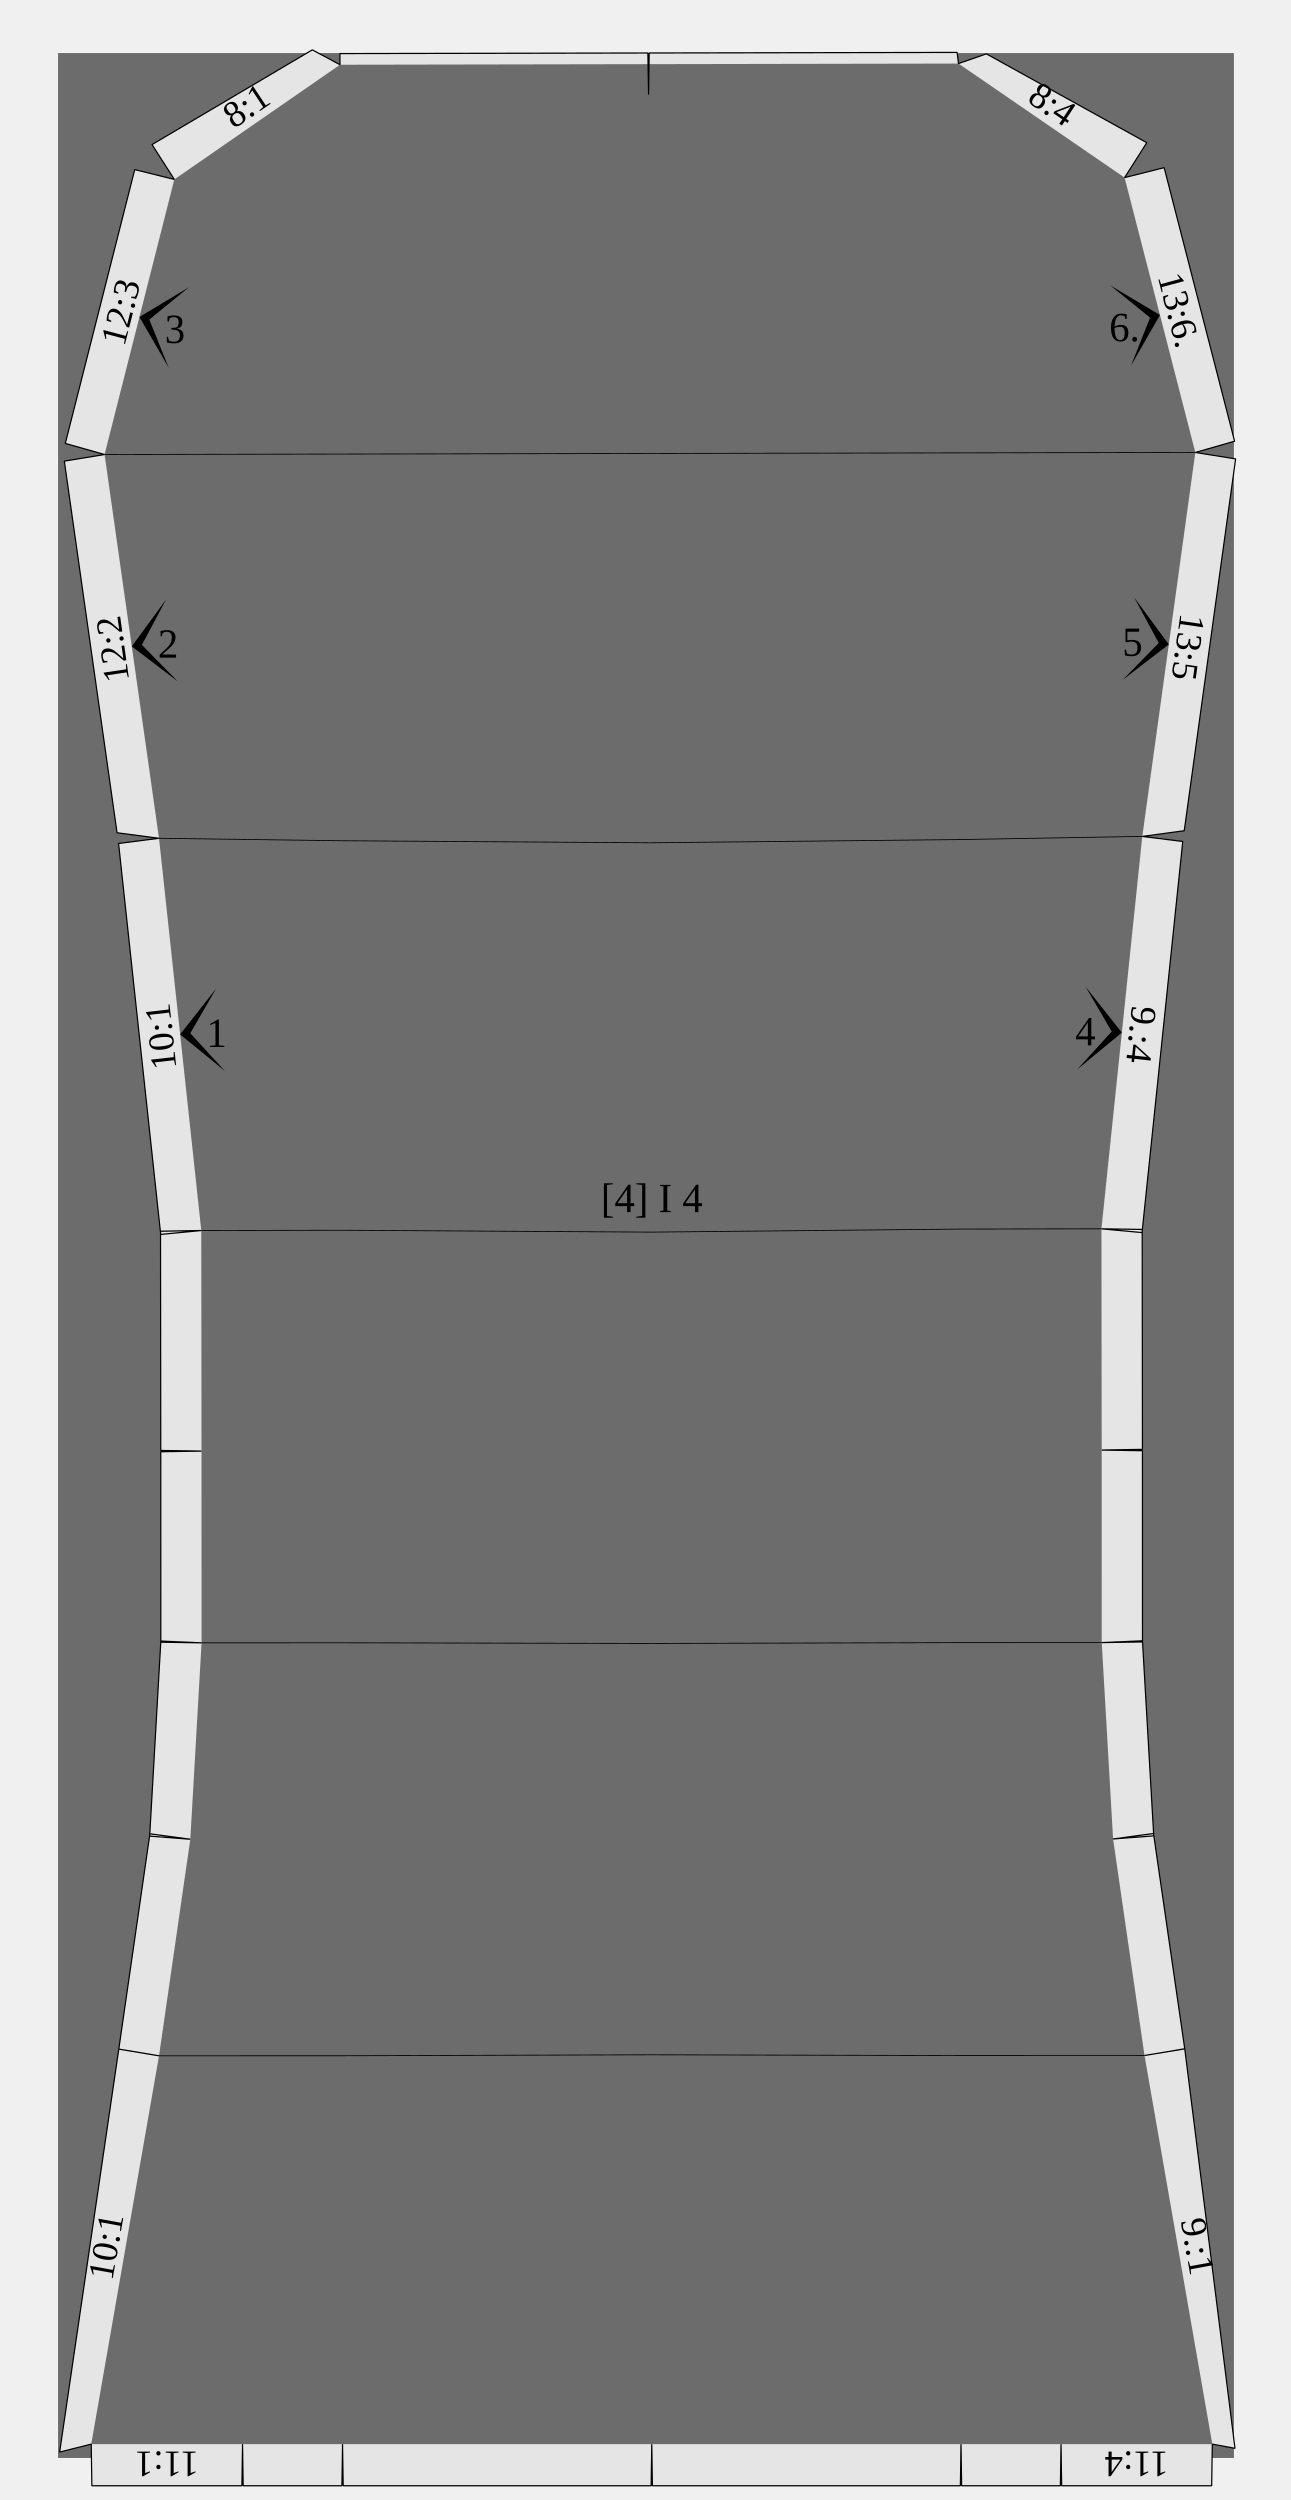
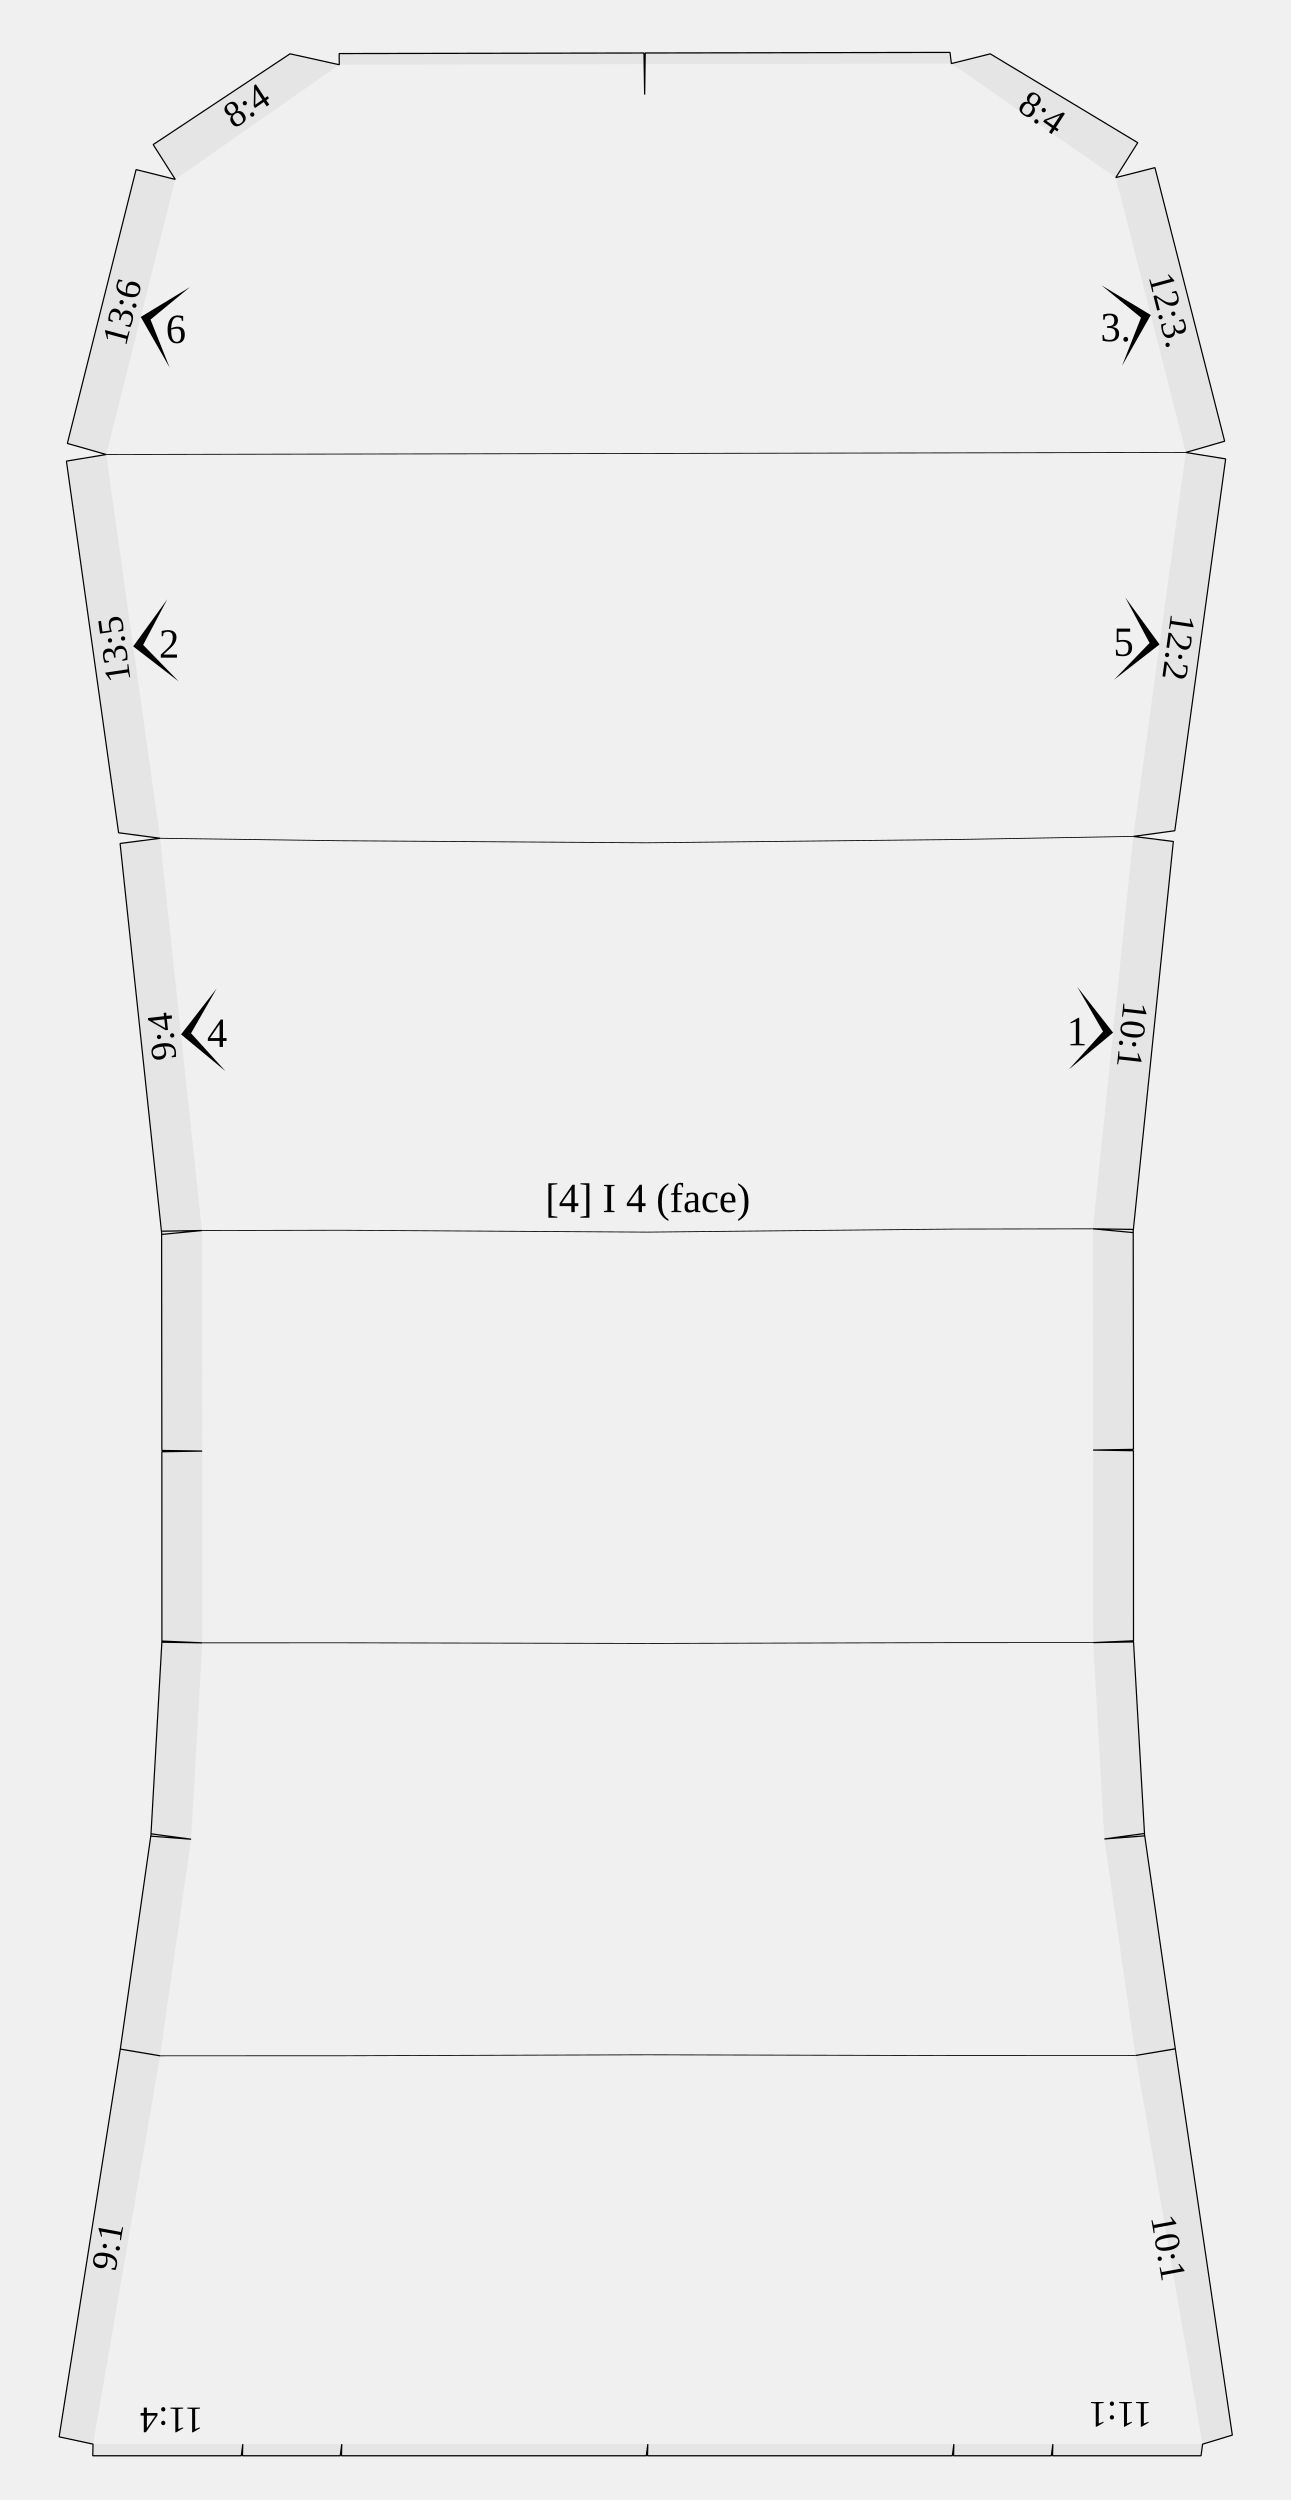
<svg xmlns="http://www.w3.org/2000/svg" version="1.1" width="320.00mm" height="620.00mm" viewBox="0 0 320.00 620.00" id="svg18112">
  <defs id="defs18116" />
  <style type="text/css" id="style18002">
    path {
        fill: none;
        stroke-linecap: butt;
        stroke-linejoin: bevel;
        stroke-dasharray: none;
    }
    path.outer {
        stroke: #000000;
        stroke-dasharray: none;
        stroke-dashoffset: 0;
        stroke-width: 0.3;
        stroke-opacity: 1.0;
    }
    path.convex {
        stroke: #000000;
        stroke-dasharray: 0.50,1.00;
        stroke-dashoffset:0;
        stroke-width:0.2;
        stroke-opacity: 1.0
    }
    path.concave {
        stroke: #000000;
        stroke-dasharray: 1.00,0.50,0.20,0.50;
        stroke-dashoffset: 0;
        stroke-width: 0.2;
        stroke-opacity: 1.0
    }
    path.freestyle {
        stroke: #000000;
        stroke-dasharray: none;
        stroke-dashoffset: 0;
        stroke-width: 0.2;
        stroke-opacity: 1.0
    }
    path.outer_background {
        stroke: #ffffff;
        stroke-opacity: 1.0;
        stroke-width: 0.5
    }
    path.inner_background {
        stroke: #ffffff;
        stroke-opacity: 1.0;
        stroke-width: 0.2
    }
    path.sticker {
        fill: #e5e5e5;
        stroke: none;
        fill-opacity: 1.0;
    }
    path.arrow {
        fill: #000000;
    }
    text {
        font-style: normal;
        fill: #000000;
        fill-opacity: 1.0;
        stroke: none;
    }
    text, tspan {
        text-anchor:middle;
    }
    </style>
-   <rect style="opacity:0.55;fill:#000000;stroke:#ffffff;stroke-width:0.238;stroke-miterlimit:4;stroke-dasharray:none" id="rect18120" width="291.862" height="596.662" x="14.274" y="13.038" />
-   <g id="g18110" transform="matrix(1.010763,0,0,1.032178,12.70318,-11.1005)">
+   <g id="g18110" transform="matrix(1.000372,0,0,1.03218,13.25305,-11.10127)">
    <text transform="translate(147.3486,301.9871)" style="font-style:normal;font-size:10px;text-anchor:middle;fill:#000000;fill-opacity:1;stroke:none" id="text18006">
-       <tspan id="tspan18004" style="text-anchor:middle">[4] I 4</tspan>
+       <tspan id="tspan18004" style="text-anchor:middle">[4] I 4 (face)</tspan>
    </text>
-     <path class="sticker" d="m 147.348,598 -0.157,10 -75.558,-10e-6 -0.157,-10 z M 36.818,306.41 l -9.957,0.938 -10.338,-93.932 9.923,-1.25 z m 0.071,99.066 -10,-0.154 -0.012,-45.76 10,-0.16 z m -10.44,99.224 -9.87,-1.615 7.634,-51.724 9.916,1.305 z M 30.205,53.86 24.724,45.493 64.061,22.731 l 6.796,3.577 z m 40.653,-27.552 -0.024,-2.683 75.558,-0.14 0.338,2.682 z m -23.92,571.693 -0.157,10 L 9.974,608 9.817,598 Z M 26.446,212.165 16.15,210.84 3.215,121.547 l 9.874,-1.589 z m 45.031,385.834 -0.157,10 -24.225,-5e-5 -0.157,-10 z M 9.817,598 2.068,599.915 16.576,503.1 l 9.872,1.6 z m 3.272,-478.042 -9.641,-2.659 17.037,-65.794 9.72,2.355 z m 21.039,332.708 -9.974,-0.741 2.742,-46.876 9.992,0.427 z m 2.748,-93.263 -10,-0.146 -0.059,-52.678 10,-0.168 z m 186.343,238.598 -0.157,10 h -75.558 l -0.157,-10 z m 44.482,-386.282 9.927,1.213 -9.989,93.97 -9.961,-0.901 z m -9.962,147.439 10,0.155 0.011,45.947 -10,0.16 z m 2.797,93.442 9.915,-1.311 7.665,51.72 -9.869,1.621 z m -37.936,-426.573 6.847,-2.333 39.357,21.348 -5.449,8.386 z m -75.872,0.141 -0.024,-2.683 75.558,-0.14 0.338,2.682 z M 284.88,598 l -0.157,10 -36.806,-1.2e-4 -0.157,-10 z m -4.163,-478.539 9.88,1.552 -12.603,89.341 -10.291,1.364 z m -32.957,478.539 -0.157,10 -24.225,5e-5 -0.157,-10 z m 20.489,-93.371 9.873,-1.599 12.326,95.987 -5.567,-1.016 z m -4.892,-451.202 9.711,-2.391 17.281,65.73 -9.631,2.695 z m -5.604,351.991 9.992,-0.433 2.767,46.867 -9.973,0.746 z m -0.071,-99.418 10,0.146 0.06,52.842 -10,0.168 z" id="path18008" style="fill:#e5e5e5;fill-opacity:1;stroke:none;stroke-linecap:butt;stroke-linejoin:bevel;stroke-dasharray:none" />
+     <path class="sticker" d="m 147.348,598 -0.387,2.801 -75.558,-1e-5 0.073,-2.801 z M 36.818,306.41 l -9.957,0.938 -10.338,-93.932 9.923,-1.25 z m 0.071,99.066 -10,-0.154 -0.012,-45.76 10,-0.16 z m -10.44,99.224 -9.87,-1.615 7.634,-51.724 9.916,1.305 z M 30.205,53.86 24.724,45.493 58.645,23.685 70.858,26.307 Z m 40.653,-27.552 -0.024,-2.683 75.558,-0.14 0.338,2.682 z M 46.937,598 46.551,600.801 9.745,600.801 9.817,598 Z M 26.446,212.165 16.15,210.84 3.215,121.547 l 9.874,-1.589 z m 45.031,385.834 -0.387,2.801 -24.225,-5e-5 0.073,-2.801 z M 9.817,598 1.411,596.256 16.576,503.1 l 9.872,1.6 z m 3.272,-478.042 -9.641,-2.659 17.037,-65.794 9.72,2.355 z m 21.039,332.708 -9.974,-0.741 2.742,-46.876 9.992,0.427 z m 2.748,-93.263 -10,-0.146 -0.059,-52.678 10,-0.168 z m 186.343,238.598 -0.387,2.801 h -75.558 l 0.073,-2.801 z m 44.482,-386.282 9.927,1.213 -9.989,93.97 -9.961,-0.901 z m -9.962,147.439 10,0.155 0.011,45.947 -10,0.16 z m 2.797,93.442 9.915,-1.311 7.665,51.72 -9.869,1.621 z m -37.936,-426.573 9.637,-2.333 36.567,21.348 -5.449,8.386 z m -75.872,0.141 -0.024,-2.683 75.558,-0.14 0.338,2.682 z M 284.88,598 l -0.387,2.801 -36.806,-1.2e-4 0.073,-2.801 z m -4.163,-478.539 9.88,1.552 -12.603,89.341 -10.291,1.364 z m -32.957,478.539 -0.387,2.801 -24.225,5e-5 0.073,-2.801 z m 20.489,-93.371 9.873,-1.599 14.132,92.805 L 284.88,598 Z m -4.892,-451.202 9.711,-2.391 17.281,65.73 -9.631,2.695 z m -5.604,351.991 9.992,-0.433 2.767,46.867 -9.973,0.746 z m -0.071,-99.418 10,0.146 0.06,52.842 -10,0.168 z" id="path18008" style="fill:#e5e5e5;fill-opacity:1;stroke:none;stroke-linecap:butt;stroke-linejoin:bevel;stroke-dasharray:none" />
    <path class="freestyle" d="m 222.775,119.568 -75.872,0.141 m 0.174,93.543 75.871,-0.777 m 0,0 -75.871,0.777 m 0.174,93.543 75.871,-0.732 m -76.218,-186.354 75.872,-0.141 m 0,0 57.942,-0.108 m 0,0 -57.942,0.108 m 0.172,92.908 44.755,-0.759 m 0,0 -44.755,0.759 m 0.174,93.588 34.559,-0.064 m -231.235,-93.834 44.758,0.592 m -0.172,-92.908 -57.942,0.108 m 0,0 57.942,-0.108 m -34.213,186.56 34.559,-0.064 m -0.174,-93.588 -44.758,-0.592 m 44.932,94.18 75.873,0.45 m -0.174,-93.543 -75.873,-0.495 m 0,0 75.873,0.495 m -0.174,-93.543 -75.872,0.141 m 0,0 75.872,-0.141 m -75.526,186.636 75.873,0.45 m -75.873,-0.45 -34.559,0.064 m 220.863,-0.41 -34.559,0.064 m -75.871,0.732 75.871,-0.732 m -151.672,99.403 75.872,0.159 m 0,0 75.872,-0.2 m -186.303,0.05 34.56,-0.009 m 151.744,-0.04 34.56,-0.009 M 71.477,504.687 147.348,504.457 m -120.9,0.244 45.028,-0.013 m 151.744,-0.045 45.028,-0.013 m -120.9,-0.172 75.872,0.185 m -151.772,-99.175 75.872,0.159 m -75.872,-0.159 -34.56,0.009 m 220.863,-0.059 -34.56,0.009 m -75.872,0.2 75.872,-0.2 m 0.028,99.216 -75.872,-0.185 m 0,0 -75.872,0.231 m 0,0 -45.028,0.013 m 241.799,-0.072 -45.028,0.013" id="path18010" style="fill:none;stroke:#000000;stroke-width:0.2;stroke-linecap:butt;stroke-linejoin:bevel;stroke-dasharray:none;stroke-dashoffset:0;stroke-opacity:1" />
-     <path class="outer" d="m 26.861,307.348 -10.338,-93.932 9.923,-1.25 -10.296,-1.325 -12.934,-89.293 9.874,-1.589 -9.641,-2.659 17.037,-65.794 9.72,2.355 -5.48,-8.366 39.337,-22.763 6.796,3.577 -0.024,-2.683 75.558,-0.14 0.176,10 0.139,-10 75.558,-0.14 0.338,2.682 6.847,-2.333 39.357,21.348 -5.449,8.386 9.711,-2.391 17.281,65.73 -9.631,2.695 9.88,1.552 -12.603,89.341 -10.291,1.364 9.927,1.213 -9.989,93.97 -9.961,-0.901 10,0.146 0.06,52.842 -10,0.168 10,0.155 0.011,45.947 -10,0.16 9.992,-0.433 2.767,46.867 -9.973,0.746 9.915,-1.311 7.665,51.72 -9.869,1.621 9.873,-1.599 12.326,95.987 -5.567,-1.016 -0.157,10 -36.806,-1.2e-4 -0.157,-10 -0.157,10 -24.225,5e-5 -0.157,-10 -0.157,10 h -75.558 l -0.157,-10 -0.157,10 -75.558,-10e-6 -0.157,-10 -0.157,10 -24.225,-5e-5 -0.157,-10 -0.157,10 L 9.974,608 9.817,598 2.068,599.915 16.576,503.1 l 9.872,1.6 -9.87,-1.615 7.634,-51.724 9.916,1.305 -9.974,-0.741 2.742,-46.876 9.992,0.427 -10,-0.154 -0.012,-45.76 10,-0.16 -10,-0.146 -0.059,-52.678 10,-0.168 z" id="path18012" style="fill:none;stroke:#000000;stroke-width:0.3;stroke-linecap:butt;stroke-linejoin:bevel;stroke-dasharray:none;stroke-dashoffset:0;stroke-opacity:1" />
+     <path class="outer" d="m 26.861,307.348 -10.338,-93.932 9.923,-1.25 -10.296,-1.325 -12.934,-89.293 9.874,-1.589 -9.641,-2.659 17.037,-65.794 9.72,2.355 -5.48,-8.366 33.92,-21.808 12.213,2.622 -0.024,-2.683 75.558,-0.14 0.176,10 0.139,-10 75.558,-0.14 0.338,2.682 9.637,-2.333 36.567,21.348 -5.449,8.386 9.711,-2.391 17.281,65.73 -9.631,2.695 9.88,1.552 -12.603,89.341 -10.291,1.364 9.927,1.213 -9.989,93.97 -9.961,-0.901 10,0.146 0.06,52.842 -10,0.168 10,0.155 0.011,45.947 -10,0.16 9.992,-0.433 2.767,46.867 -9.973,0.746 9.915,-1.311 7.665,51.72 -9.869,1.621 9.873,-1.599 14.132,92.805 -7.373,2.165 -0.387,2.801 -36.806,-1.2e-4 0.073,-2.801 -0.387,2.801 -24.225,5e-5 0.073,-2.801 -0.387,2.801 h -75.558 l 0.073,-2.801 -0.387,2.801 -75.558,-1e-5 0.073,-2.801 -0.387,2.801 -24.225,-5e-5 0.073,-2.801 -0.387,2.801 -36.806,1.3e-4 L 9.817,598 1.411,596.256 16.576,503.1 l 9.872,1.6 -9.87,-1.615 7.634,-51.724 9.916,1.305 -9.974,-0.741 2.742,-46.876 9.992,0.427 -10,-0.154 -0.012,-45.76 10,-0.16 -10,-0.146 -0.059,-52.678 10,-0.168 z" id="path18012" style="fill:none;stroke:#000000;stroke-width:0.3;stroke-linecap:butt;stroke-linejoin:bevel;stroke-dasharray:none;stroke-dashoffset:0;stroke-opacity:1" />
    <g id="g18020">
      <path transform="matrix(-1.093943,-9.939984,9.939984,-1.093943,31.63192,259.2876)" class="arrow" d="M 0,0 1,1 0,0.25 -1,1 Z" id="path18014" style="fill:#000000;stroke-linecap:butt;stroke-linejoin:bevel;stroke-dasharray:none" />
      <text transform="translate(40.5779,262.3031)" style="font-style:normal;font-size:10px;text-anchor:middle;fill:#000000;fill-opacity:1;stroke:none" id="text18018">
-         <tspan id="tspan18016" style="text-anchor:middle">1</tspan>
+         <tspan id="tspan18016" style="text-anchor:middle">4</tspan>
      </text>
    </g>
    <text transform="rotate(-96.28039,131.1683,116.3731)" style="font-style:normal;font-size:9px;text-anchor:middle;fill:#000000;fill-opacity:1;stroke:none" id="text18024">
-       <tspan id="tspan18022" style="text-anchor:middle">10:1</tspan>
+       <tspan id="tspan18022" style="text-anchor:middle">9:4</tspan>
    </text>
    <text transform="rotate(-34.12728,87.62745,-61.37112)" style="font-style:normal;font-size:9px;text-anchor:middle;fill:#000000;fill-opacity:1;stroke:none" id="text18028">
-       <tspan id="tspan18026" style="text-anchor:middle">8:1</tspan>
+       <tspan id="tspan18026" style="text-anchor:middle">8:4</tspan>
    </text>
-     <text transform="rotate(179.9998,14.18819,299.9)" style="font-style:normal;font-size:9px;text-anchor:middle;fill:#000000;fill-opacity:1;stroke:none" id="text18032">
-       <tspan id="tspan18030" style="text-anchor:middle">11:1</tspan>
+     <text transform="rotate(179.9998)" style="font-style:normal;font-size:9px;text-anchor:middle;fill:#000000;fill-opacity:1;stroke:none" id="text18032" x="-29.294" y="-589.227">
+       <tspan id="tspan18030" style="text-anchor:middle">11:4</tspan>
    </text>
    <g id="g18040">
      <path transform="matrix(-1.433573,-9.896709,9.896709,-1.433573,19.76758,166.0616)" class="arrow" d="M 0,0 1,1 0,0.25 -1,1 Z" id="path18034" style="fill:#000000;stroke-linecap:butt;stroke-linejoin:bevel;stroke-dasharray:none" />
      <text transform="translate(28.67462,168.7714)" style="font-style:normal;font-size:10px;text-anchor:middle;fill:#000000;fill-opacity:1;stroke:none" id="text18038">
        <tspan id="tspan18036" style="text-anchor:middle">2</tspan>
      </text>
    </g>
    <text transform="rotate(-98.24215,80.97485,75.37554)" style="font-style:normal;font-size:9px;text-anchor:middle;fill:#000000;fill-opacity:1;stroke:none" id="text18044">
-       <tspan id="tspan18042" style="text-anchor:middle">12:2</tspan>
+       <tspan id="tspan18042" style="text-anchor:middle">13:5</tspan>
    </text>
    <text transform="rotate(-79.8926,337.1547,265.7493)" style="font-style:normal;font-size:9px;text-anchor:middle;fill:#000000;fill-opacity:1;stroke:none" id="text18048">
-       <tspan id="tspan18046" style="text-anchor:middle">10:1</tspan>
+       <tspan id="tspan18046" style="text-anchor:middle">9:1</tspan>
    </text>
    <g id="g18056">
-       <path transform="matrix(2.506728,-9.680718,9.680718,2.506728,21.64702,86.90864)" class="arrow" d="M 0,0 1,1 0,0.25 -1,1 Z" id="path18050" style="fill:#000000;stroke-linecap:butt;stroke-linejoin:bevel;stroke-dasharray:none" />
+       <path class="arrow" d="m 21.647,86.909 12.187,-7.174 -9.767,7.801 4.754,11.561 z" id="path18050" style="fill:#000000;stroke-width:10;stroke-linecap:butt;stroke-linejoin:bevel;stroke-dasharray:none" />
      <text transform="translate(30.35966,93.16468)" style="font-style:normal;font-size:10px;text-anchor:middle;fill:#000000;fill-opacity:1;stroke:none" id="text18054">
-         <tspan id="tspan18052" style="text-anchor:middle">3</tspan>
+         <tspan id="tspan18052" style="text-anchor:middle">6</tspan>
      </text>
    </g>
    <text transform="rotate(-75.48266,65.80036,30.37119)" style="font-style:normal;font-size:9px;text-anchor:middle;fill:#000000;fill-opacity:1;stroke:none" id="text18060">
-       <tspan id="tspan18058" style="text-anchor:middle">12:3</tspan>
+       <tspan id="tspan18058" style="text-anchor:middle">13:6</tspan>
    </text>
    <g id="g18068">
      <path transform="matrix(-1.057029,9.943977,-9.943977,-1.057029,262.6916,258.8587)" class="arrow" d="M 0,0 1,1 0,0.25 -1,1 Z" id="path18062" style="fill:#000000;stroke-linecap:butt;stroke-linejoin:bevel;stroke-dasharray:none" />
      <text transform="translate(253.742,261.9074)" style="font-style:normal;font-size:10px;text-anchor:middle;fill:#000000;fill-opacity:1;stroke:none" id="text18066">
-         <tspan id="tspan18064" style="text-anchor:middle">4</tspan>
+         <tspan id="tspan18064" style="text-anchor:middle">1</tspan>
      </text>
    </g>
    <text transform="rotate(96.06767,15.75475,248.4532)" style="font-style:normal;font-size:9px;text-anchor:middle;fill:#000000;fill-opacity:1;stroke:none" id="text18072">
-       <tspan id="tspan18070" style="text-anchor:middle">9.:4</tspan>
+       <tspan id="tspan18070" style="text-anchor:middle">10:1</tspan>
    </text>
-     <text transform="rotate(33.91454,59.29771,419.199)" style="font-style:normal;font-size:9px;text-anchor:middle;fill:#000000;fill-opacity:1;stroke:none" id="text18076">
+     <text transform="rotate(33.91454)" style="font-style:normal;font-size:9px;text-anchor:middle;fill:#000000;fill-opacity:1;stroke:none" id="text18076" x="224.511" y="-102.407">
      <tspan id="tspan18074" style="text-anchor:middle">8:4</tspan>
    </text>
-     <text transform="rotate(-179.9998,133.1603,299.8998)" style="font-style:normal;font-size:9px;text-anchor:middle;fill:#000000;fill-opacity:1;stroke:none" id="text18080">
-       <tspan id="tspan18078" style="text-anchor:middle">11:4</tspan>
+     <text transform="rotate(-179.9998)" style="font-style:normal;font-size:9px;text-anchor:middle;fill:#000000;fill-opacity:1;stroke:none" id="text18080" x="-264.484" y="-587.876">
+       <tspan id="tspan18078" style="text-anchor:middle">11:1</tspan>
    </text>
    <g id="g18088">
      <path transform="matrix(-1.396814,9.901964,-9.901964,-1.396814,274.2097,165.5892)" class="arrow" d="M 0,0 1,1 0,0.25 -1,1 Z" id="path18082" style="fill:#000000;stroke-linecap:butt;stroke-linejoin:bevel;stroke-dasharray:none" />
      <text transform="translate(265.2979,168.3321)" style="font-style:normal;font-size:10px;text-anchor:middle;fill:#000000;fill-opacity:1;stroke:none" id="text18086">
        <tspan id="tspan18084" style="text-anchor:middle">5</tspan>
      </text>
    </g>
    <text transform="rotate(98.02938,65.95174,202.8163)" style="font-style:normal;font-size:9px;text-anchor:middle;fill:#000000;fill-opacity:1;stroke:none" id="text18092">
-       <tspan id="tspan18090" style="text-anchor:middle">13:5</tspan>
+       <tspan id="tspan18090" style="text-anchor:middle">12:2</tspan>
    </text>
-     <text transform="rotate(79.90027,-189.7402,441.6468)" style="font-style:normal;font-size:9px;text-anchor:middle;fill:#000000;fill-opacity:1;stroke:none" id="text18096">
-       <tspan id="tspan18094" style="text-anchor:middle">9.:1</tspan>
+     <text transform="rotate(79.90027)" style="font-style:normal;font-size:9px;text-anchor:middle;fill:#000000;fill-opacity:1;stroke:none" id="text18096" x="590.729" y="-172.545">
+       <tspan id="tspan18094" style="text-anchor:middle">10:1</tspan>
    </text>
    <g id="g18104">
      <path transform="matrix(2.542658,9.671344,-9.671344,2.542658,272.0363,86.44378)" class="arrow" d="M 0,0 1,1 0,0.25 -1,1 Z" id="path18098" style="fill:#000000;stroke-linecap:butt;stroke-linejoin:bevel;stroke-dasharray:none" />
      <text transform="translate(263.3321,92.73219)" style="font-style:normal;font-size:10px;text-anchor:middle;fill:#000000;fill-opacity:1;stroke:none" id="text18102">
-         <tspan id="tspan18100" style="text-anchor:middle">6.</tspan>
+         <tspan id="tspan18100" style="text-anchor:middle">3.</tspan>
      </text>
    </g>
    <text transform="rotate(75.2699,81.13143,220.5224)" style="font-style:normal;font-size:9px;text-anchor:middle;fill:#000000;fill-opacity:1;stroke:none" id="text18108">
-       <tspan id="tspan18106" style="text-anchor:middle">13:6.</tspan>
+       <tspan id="tspan18106" style="text-anchor:middle">12:3.</tspan>
    </text>
  </g>
</svg>
